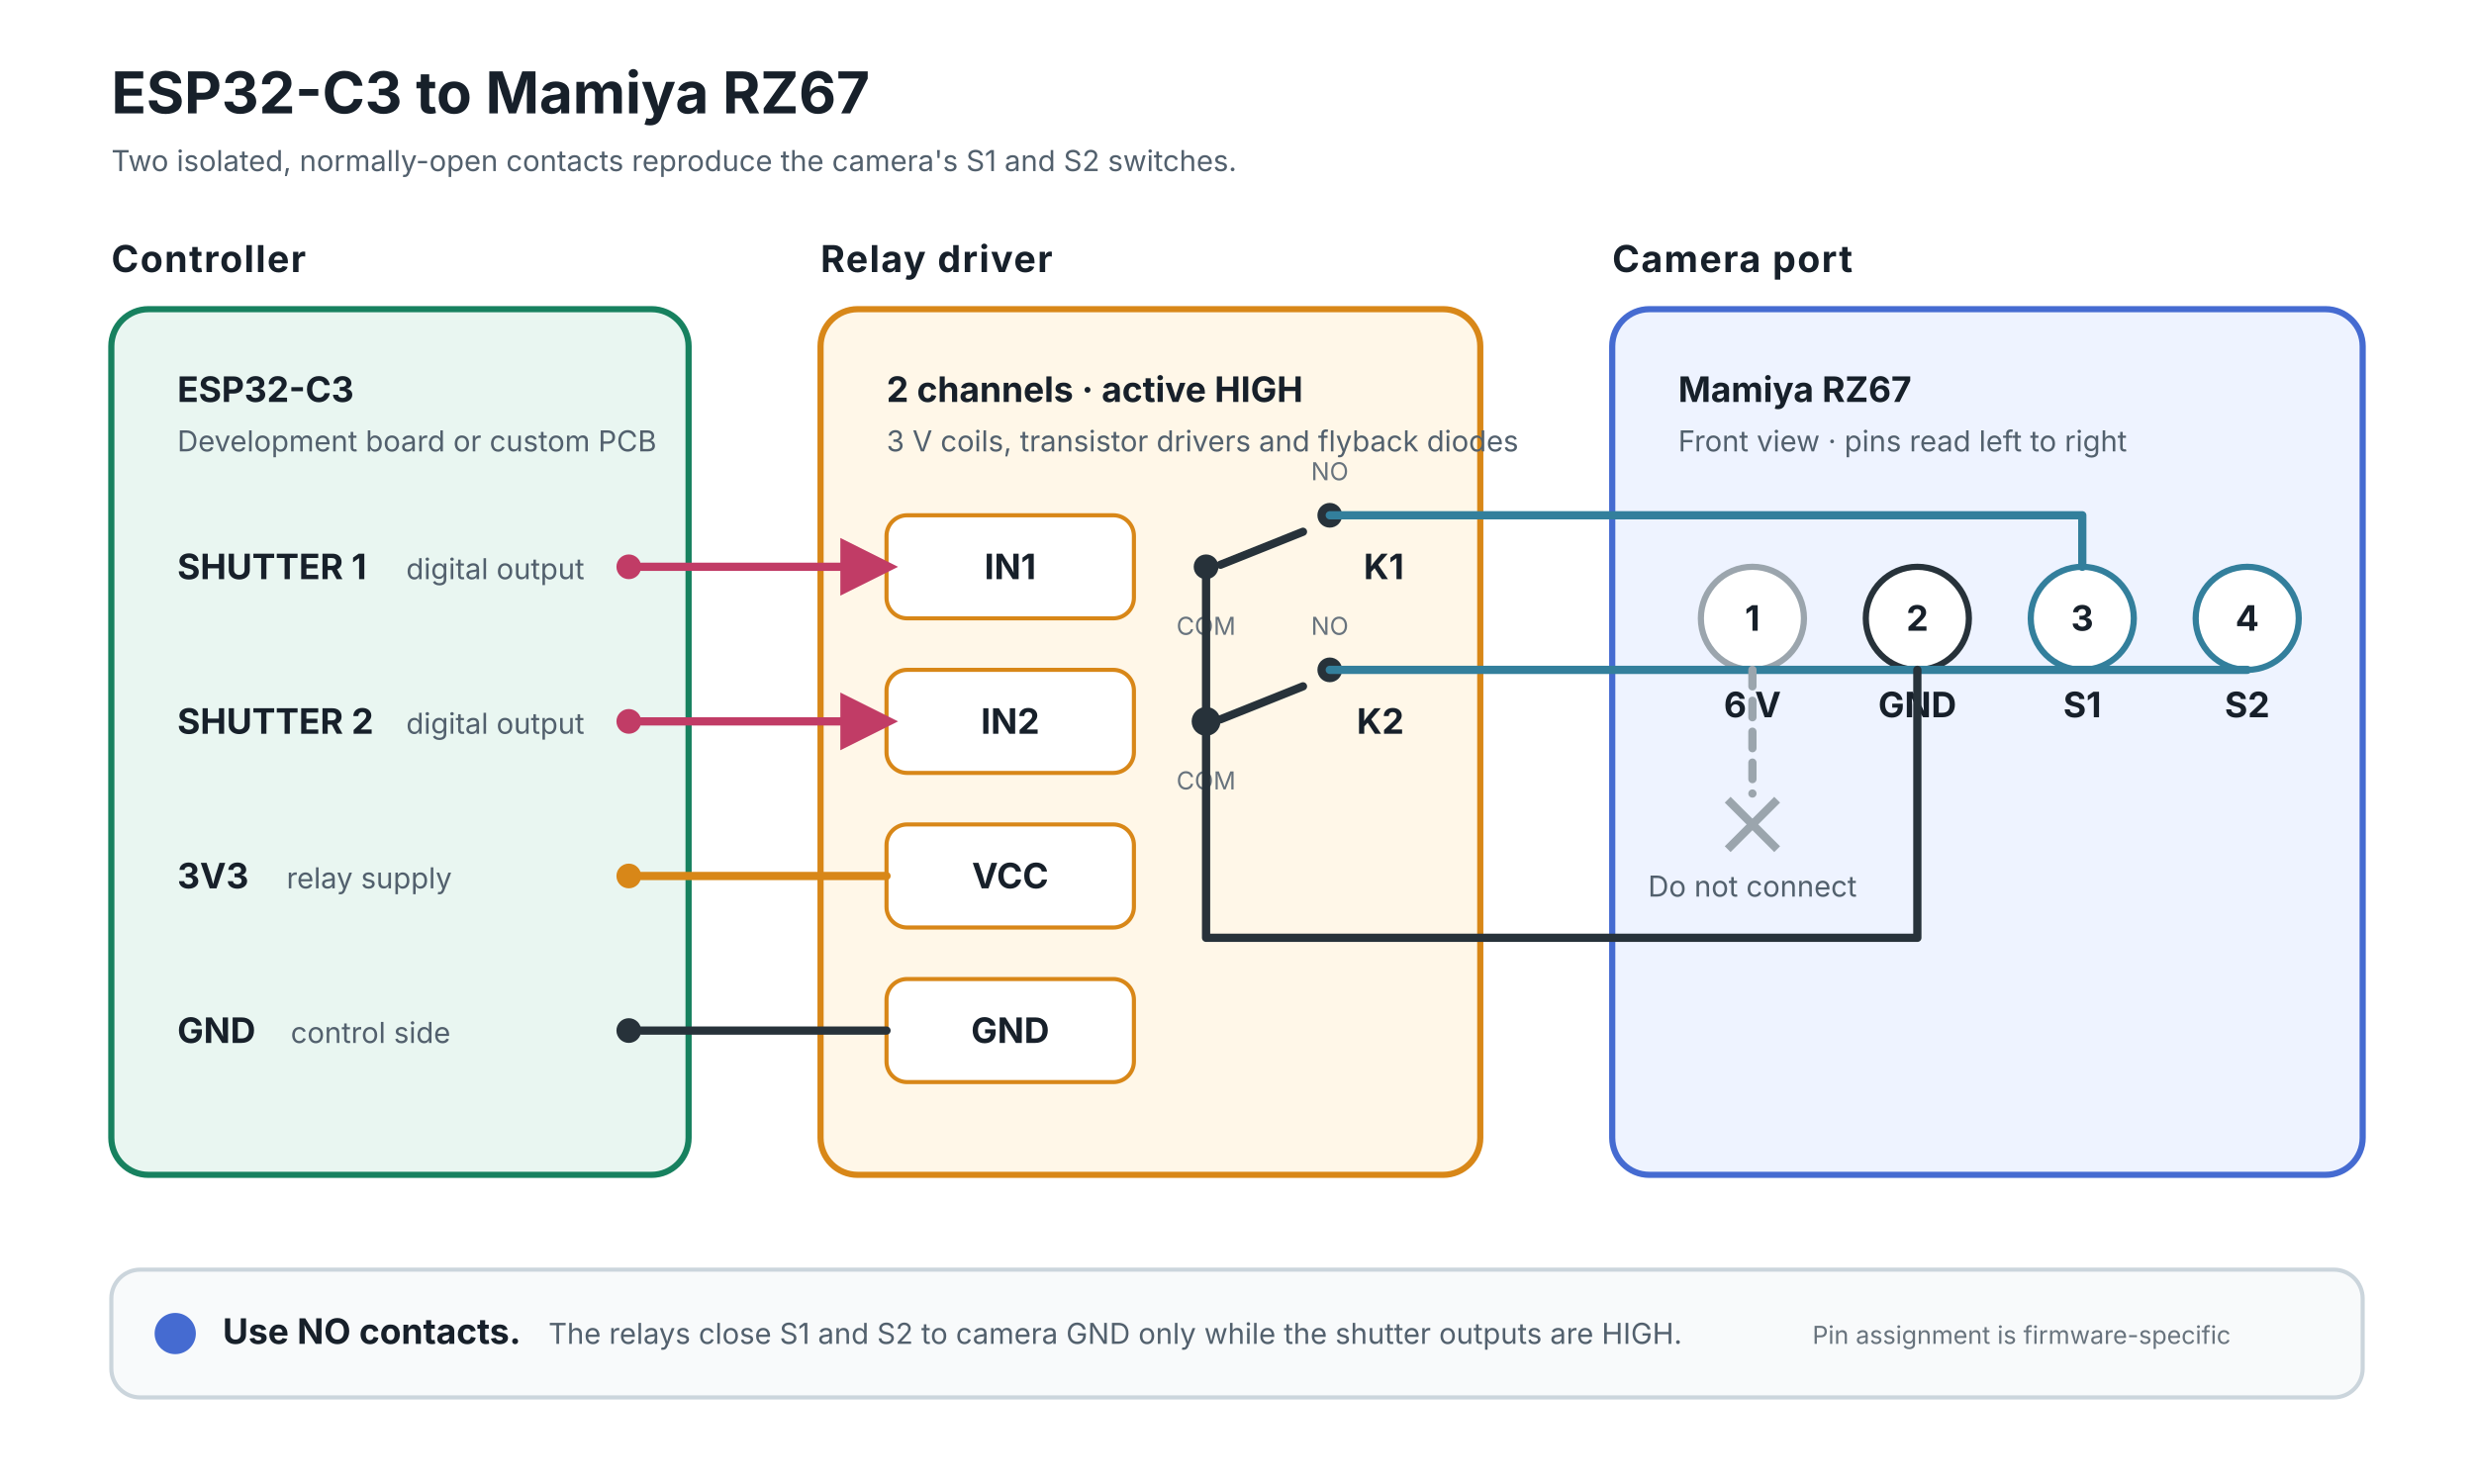
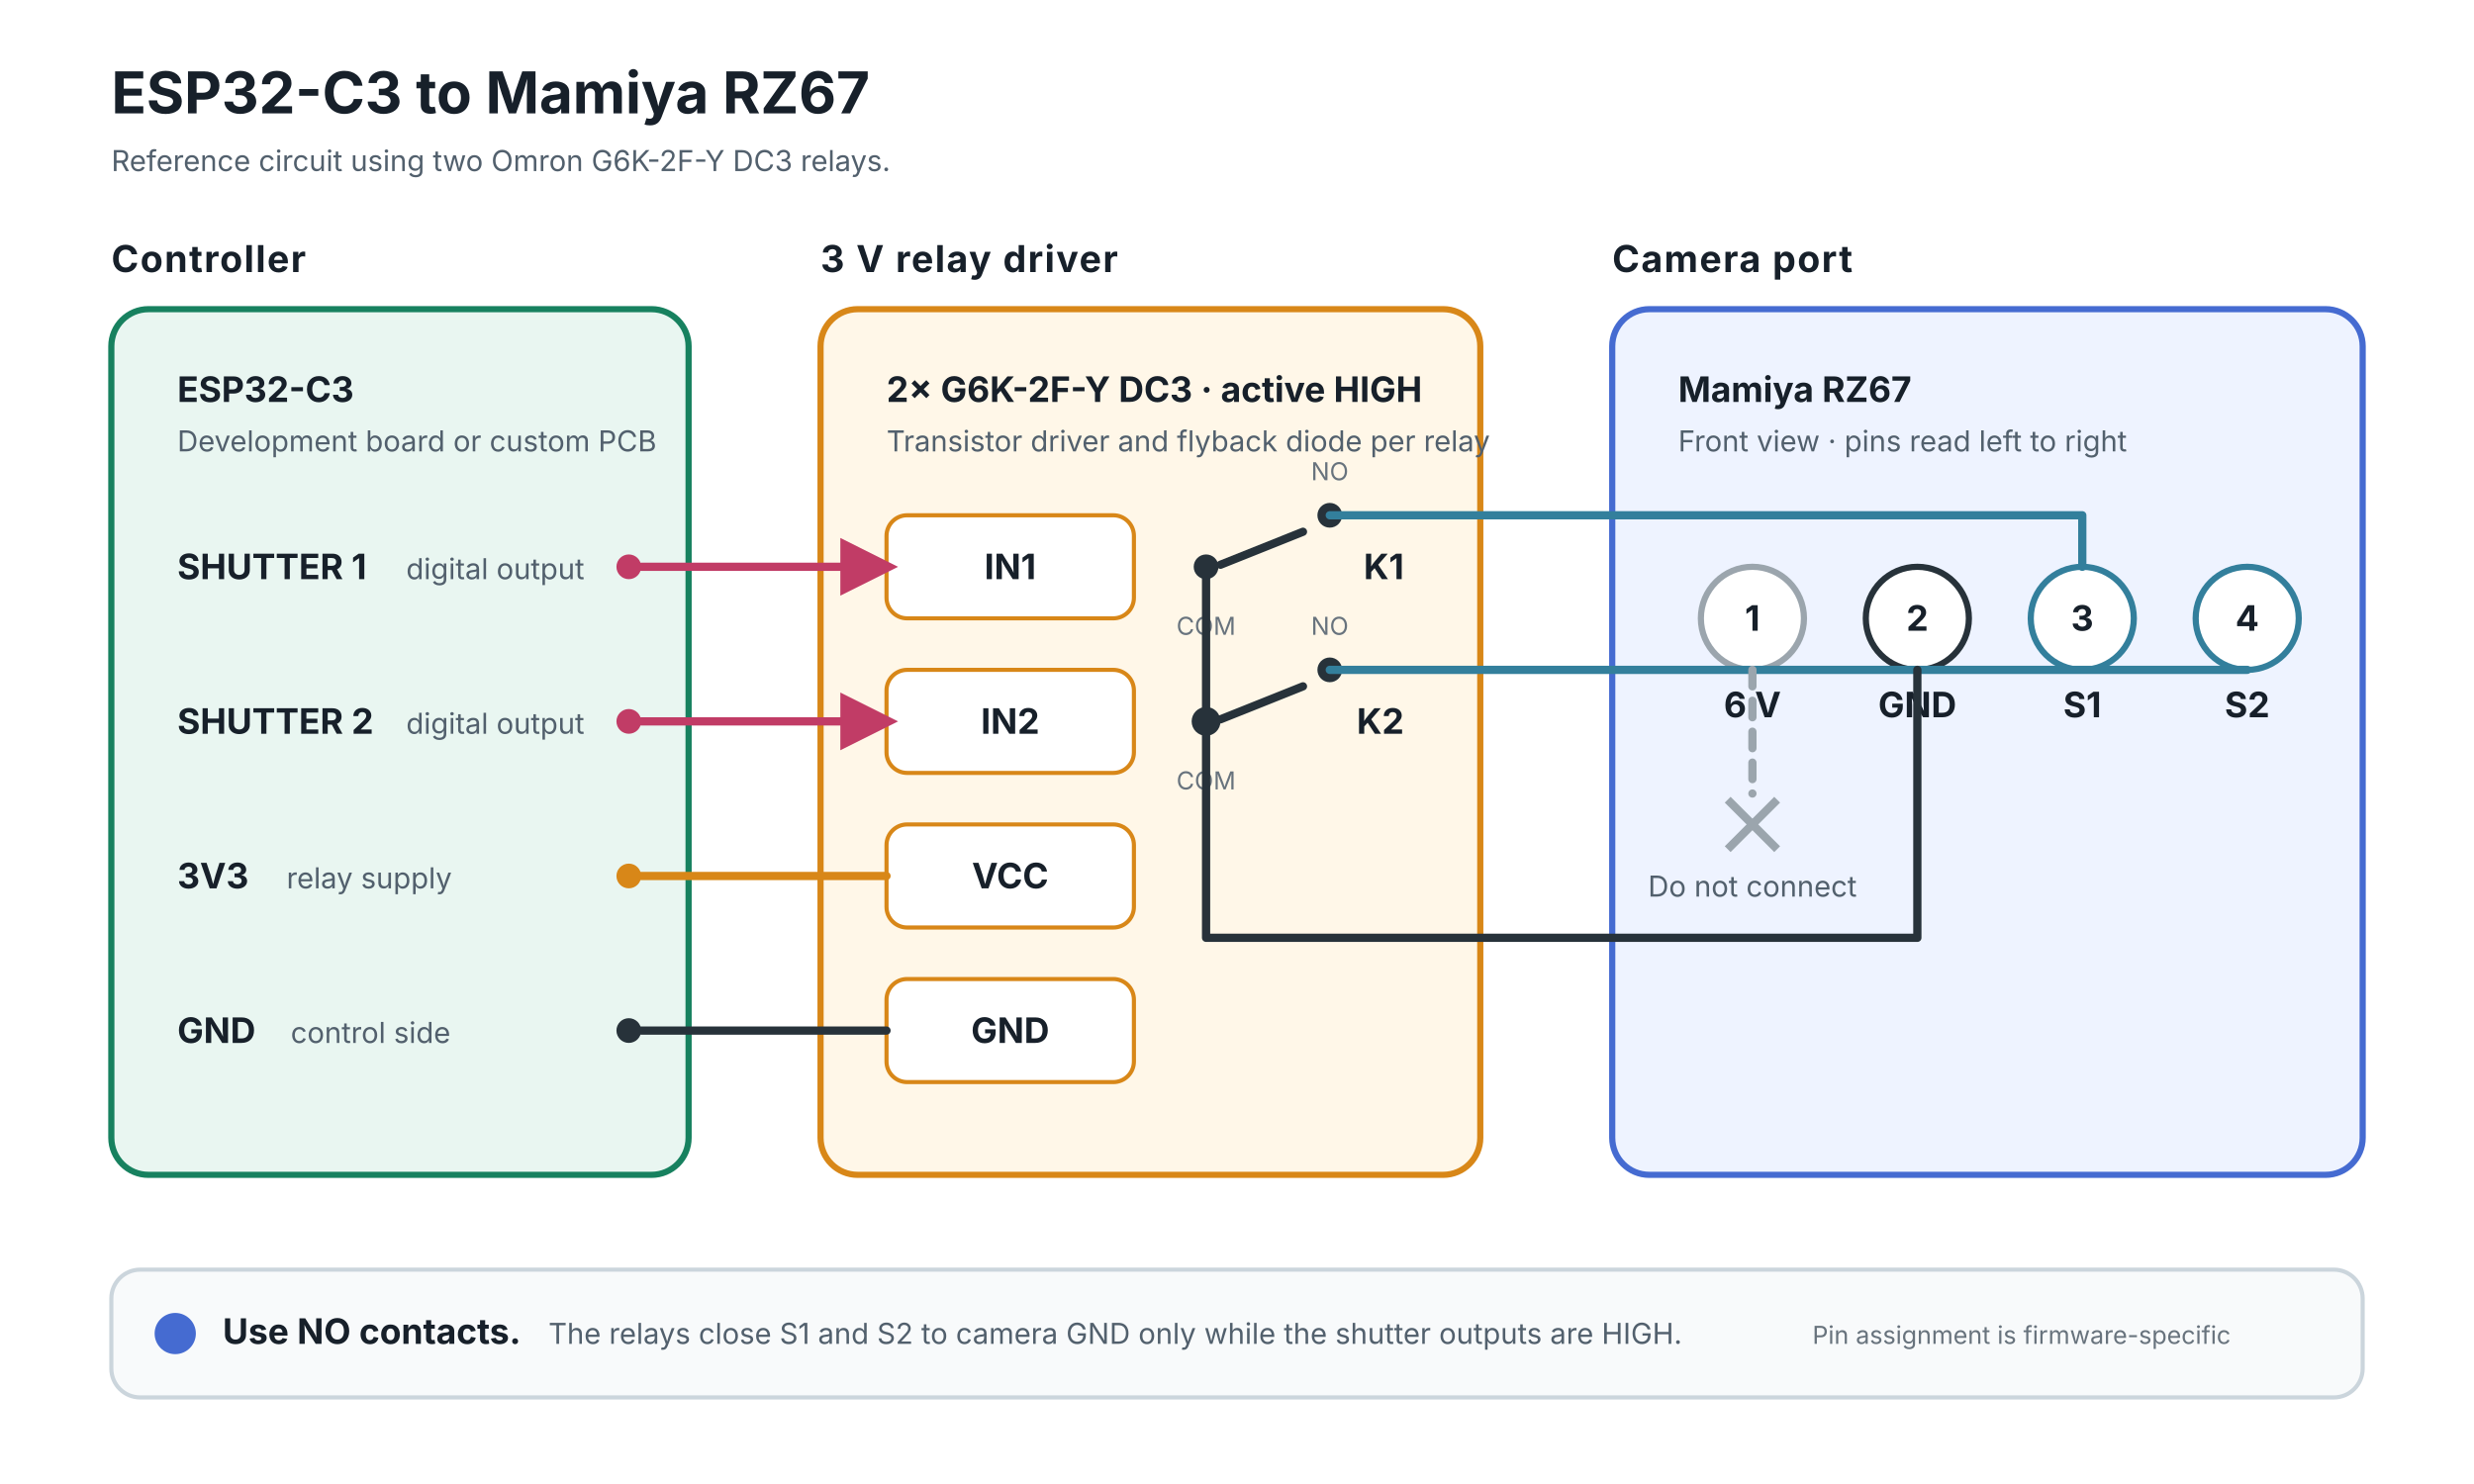
<svg xmlns="http://www.w3.org/2000/svg" width="1200" height="720" viewBox="0 0 1200 720" role="img" aria-labelledby="title description">
  <defs>
    <style>
      text { font-family: Inter, ui-sans-serif, system-ui, -apple-system, BlinkMacSystemFont, "Segoe UI", sans-serif; fill: #17202a; }
      .title { font-size: 28px; font-weight: 700; }
      .section { font-size: 18px; font-weight: 700; letter-spacing: .04em; text-transform: uppercase; }
      .label { font-size: 17px; font-weight: 650; }
      .small { font-size: 14px; fill: #52606d; }
      .tiny { font-size: 12px; fill: #68737d; }
      .panel { fill: #f8fafb; stroke: #cbd5dc; stroke-width: 2; }
      .board { fill: #e9f6f1; stroke: #17815f; stroke-width: 3; }
      .relay { fill: #fff7e8; stroke: #d88718; stroke-width: 3; }
      .camera { fill: #eef3ff; stroke: #456bd1; stroke-width: 3; }
    </style>
    <marker id="arrow" viewBox="0 0 10 10" refX="8" refY="5" markerWidth="7" markerHeight="7" orient="auto-start-reverse">
      <path d="M 0 0 L 10 5 L 0 10 z" fill="#c13c66" />
    </marker>
  </defs>
  <rect width="1200" height="720" fill="#ffffff" />
  <text x="54" y="55" class="title">ESP32-C3 to Mamiya RZ67</text>
-   <text x="54" y="83" class="small">Two isolated, normally-open contacts reproduce the camera's S1 and S2 switches.</text>
+   <text x="54" y="83" class="small">Reference circuit using two Omron G6K-2F-Y DC3 relays.</text>
  <text x="54" y="132" class="section">Controller</text>
  <rect x="54" y="150" width="280" height="420" rx="18" class="board" />
  <text x="86" y="195" class="label">ESP32-C3</text>
  <text x="86" y="219" class="small">Development board or custom PCB</text>
  <circle cx="305" cy="275" r="6" fill="#c13c66" />
  <text x="86" y="281" class="label">SHUTTER 1</text>
  <text x="197" y="281" class="small">digital output</text>
  <circle cx="305" cy="350" r="6" fill="#c13c66" />
  <text x="86" y="356" class="label">SHUTTER 2</text>
  <text x="197" y="356" class="small">digital output</text>
  <circle cx="305" cy="425" r="6" fill="#d88718" />
  <text x="86" y="431" class="label">3V3</text>
  <text x="139" y="431" class="small">relay supply</text>
  <circle cx="305" cy="500" r="6" fill="#27323a" />
  <text x="86" y="506" class="label">GND</text>
  <text x="141" y="506" class="small">control side</text>
-   <text x="398" y="132" class="section">Relay driver</text>
+   <text x="398" y="132" class="section">3 V relay driver</text>
  <rect x="398" y="150" width="320" height="420" rx="18" class="relay" />
-   <text x="430" y="195" class="label">2 channels · active HIGH</text>
-   <text x="430" y="219" class="small">3 V coils, transistor drivers and flyback diodes</text>
+   <text x="430" y="195" class="label">2× G6K-2F-Y DC3 · active HIGH</text>
+   <text x="430" y="219" class="small">Transistor driver and flyback diode per relay</text>
  <rect x="430" y="250" width="120" height="50" rx="10" fill="#fff" stroke="#d88718" stroke-width="2" />
  <text x="490" y="281" text-anchor="middle" class="label">IN1</text>
  <path d="M 311 275 H 430" fill="none" stroke="#c13c66" stroke-width="4" stroke-linecap="round" marker-end="url(#arrow)" />
  <rect x="430" y="325" width="120" height="50" rx="10" fill="#fff" stroke="#d88718" stroke-width="2" />
  <text x="490" y="356" text-anchor="middle" class="label">IN2</text>
  <path d="M 311 350 H 430" fill="none" stroke="#c13c66" stroke-width="4" stroke-linecap="round" marker-end="url(#arrow)" />
  <rect x="430" y="400" width="120" height="50" rx="10" fill="#fff" stroke="#d88718" stroke-width="2" />
  <text x="490" y="431" text-anchor="middle" class="label">VCC</text>
  <path d="M 311 425 H 430" fill="none" stroke="#d88718" stroke-width="4" stroke-linecap="round" />
  <rect x="430" y="475" width="120" height="50" rx="10" fill="#fff" stroke="#d88718" stroke-width="2" />
  <text x="490" y="506" text-anchor="middle" class="label">GND</text>
  <path d="M 311 500 H 430" fill="none" stroke="#27323a" stroke-width="4" stroke-linecap="round" />
  <line x1="592" y1="274" x2="632" y2="258" stroke="#27323a" stroke-width="4" stroke-linecap="round" />
  <circle cx="585" cy="275" r="6" fill="#27323a" />
  <circle cx="645" cy="250" r="6" fill="#27323a" />
  <text x="585" y="308" text-anchor="middle" class="tiny">COM</text>
  <text x="645" y="233" text-anchor="middle" class="tiny">NO</text>
  <text x="681" y="281" text-anchor="end" class="label">K1</text>
  <line x1="592" y1="349" x2="632" y2="333" stroke="#27323a" stroke-width="4" stroke-linecap="round" />
  <circle cx="585" cy="350" r="6" fill="#27323a" />
  <circle cx="645" cy="325" r="6" fill="#27323a" />
  <text x="585" y="383" text-anchor="middle" class="tiny">COM</text>
  <text x="645" y="308" text-anchor="middle" class="tiny">NO</text>
  <text x="681" y="356" text-anchor="end" class="label">K2</text>
  <text x="782" y="132" class="section">Camera port</text>
  <rect x="782" y="150" width="364" height="420" rx="18" class="camera" />
  <text x="814" y="195" class="label">Mamiya RZ67</text>
  <text x="814" y="219" class="small">Front view · pins read left to right</text>
  <circle cx="850" cy="300" r="25" fill="#fff" stroke="#9ba5ad" stroke-width="3" />
  <circle cx="930" cy="300" r="25" fill="#fff" stroke="#27323a" stroke-width="3" />
  <circle cx="1010" cy="300" r="25" fill="#fff" stroke="#337f9c" stroke-width="3" />
  <circle cx="1090" cy="300" r="25" fill="#fff" stroke="#337f9c" stroke-width="3" />
  <text x="850" y="306" text-anchor="middle" class="label">1</text>
  <text x="930" y="306" text-anchor="middle" class="label">2</text>
  <text x="1010" y="306" text-anchor="middle" class="label">3</text>
  <text x="1090" y="306" text-anchor="middle" class="label">4</text>
  <text x="850" y="348" text-anchor="middle" class="label">6 V</text>
  <text x="930" y="348" text-anchor="middle" class="label">GND</text>
  <text x="1010" y="348" text-anchor="middle" class="label">S1</text>
  <text x="1090" y="348" text-anchor="middle" class="label">S2</text>
  <path d="M 645 250 H 1010 V 275" fill="none" stroke="#337f9c" stroke-width="4" stroke-linecap="round" stroke-linejoin="round" />
  <path d="M 645 325 H 1090" fill="none" stroke="#337f9c" stroke-width="4" stroke-linecap="round" />
  <path d="M 585 275 V 455 H 930 V 325" fill="none" stroke="#27323a" stroke-width="4" stroke-linecap="round" stroke-linejoin="round" />
  <circle cx="585" cy="350" r="7" fill="#27323a" />
  <path d="M 850 325 V 385" fill="none" stroke="#9ba5ad" stroke-width="4" stroke-linecap="round" stroke-dasharray="8 7" />
  <line x1="838" y1="388" x2="862" y2="412" stroke="#9ba5ad" stroke-width="4" />
  <line x1="862" y1="388" x2="838" y2="412" stroke="#9ba5ad" stroke-width="4" />
  <text x="850" y="435" text-anchor="middle" class="small">Do not connect</text>
  <rect x="54" y="616" width="1092" height="62" rx="14" class="panel" />
  <circle cx="85" cy="647" r="10" fill="#456bd1" />
  <text x="108" y="652" class="label">Use NO contacts.</text>
  <text x="266" y="652" class="small">The relays close S1 and S2 to camera GND only while the shutter outputs are HIGH.</text>
  <text x="1082" y="652" text-anchor="end" class="tiny">Pin assignment is firmware-specific</text>
</svg>
